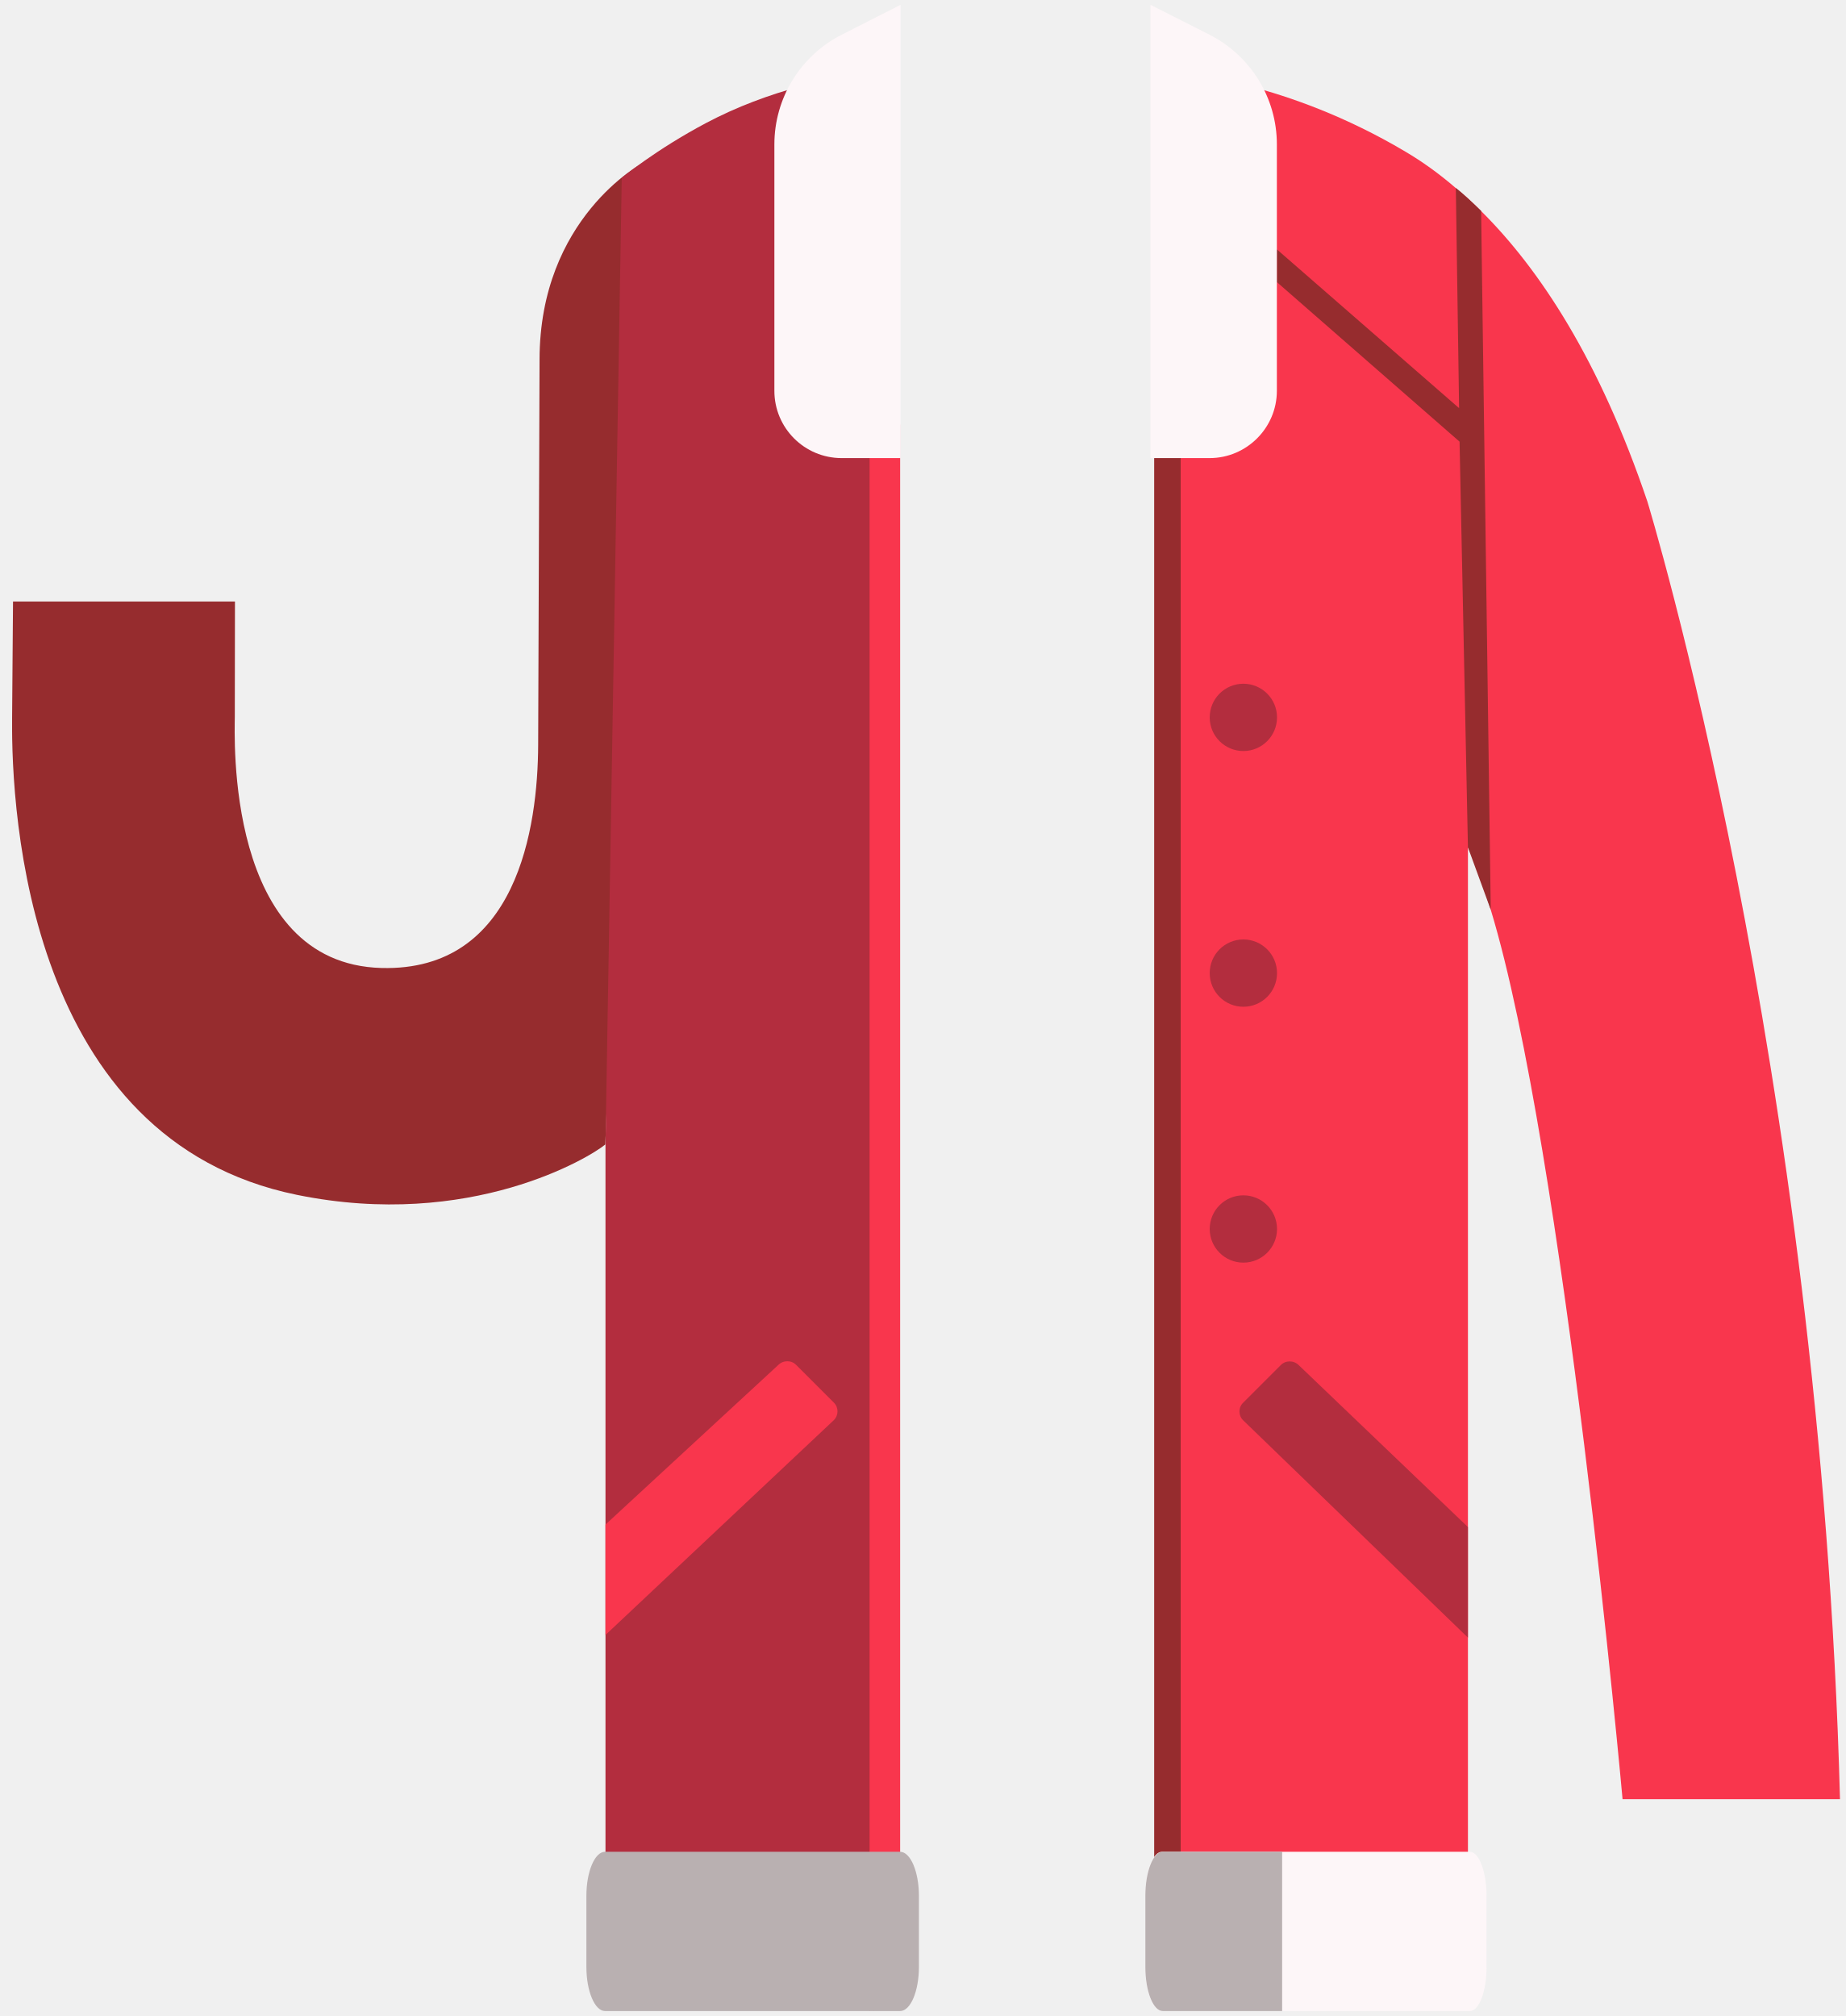
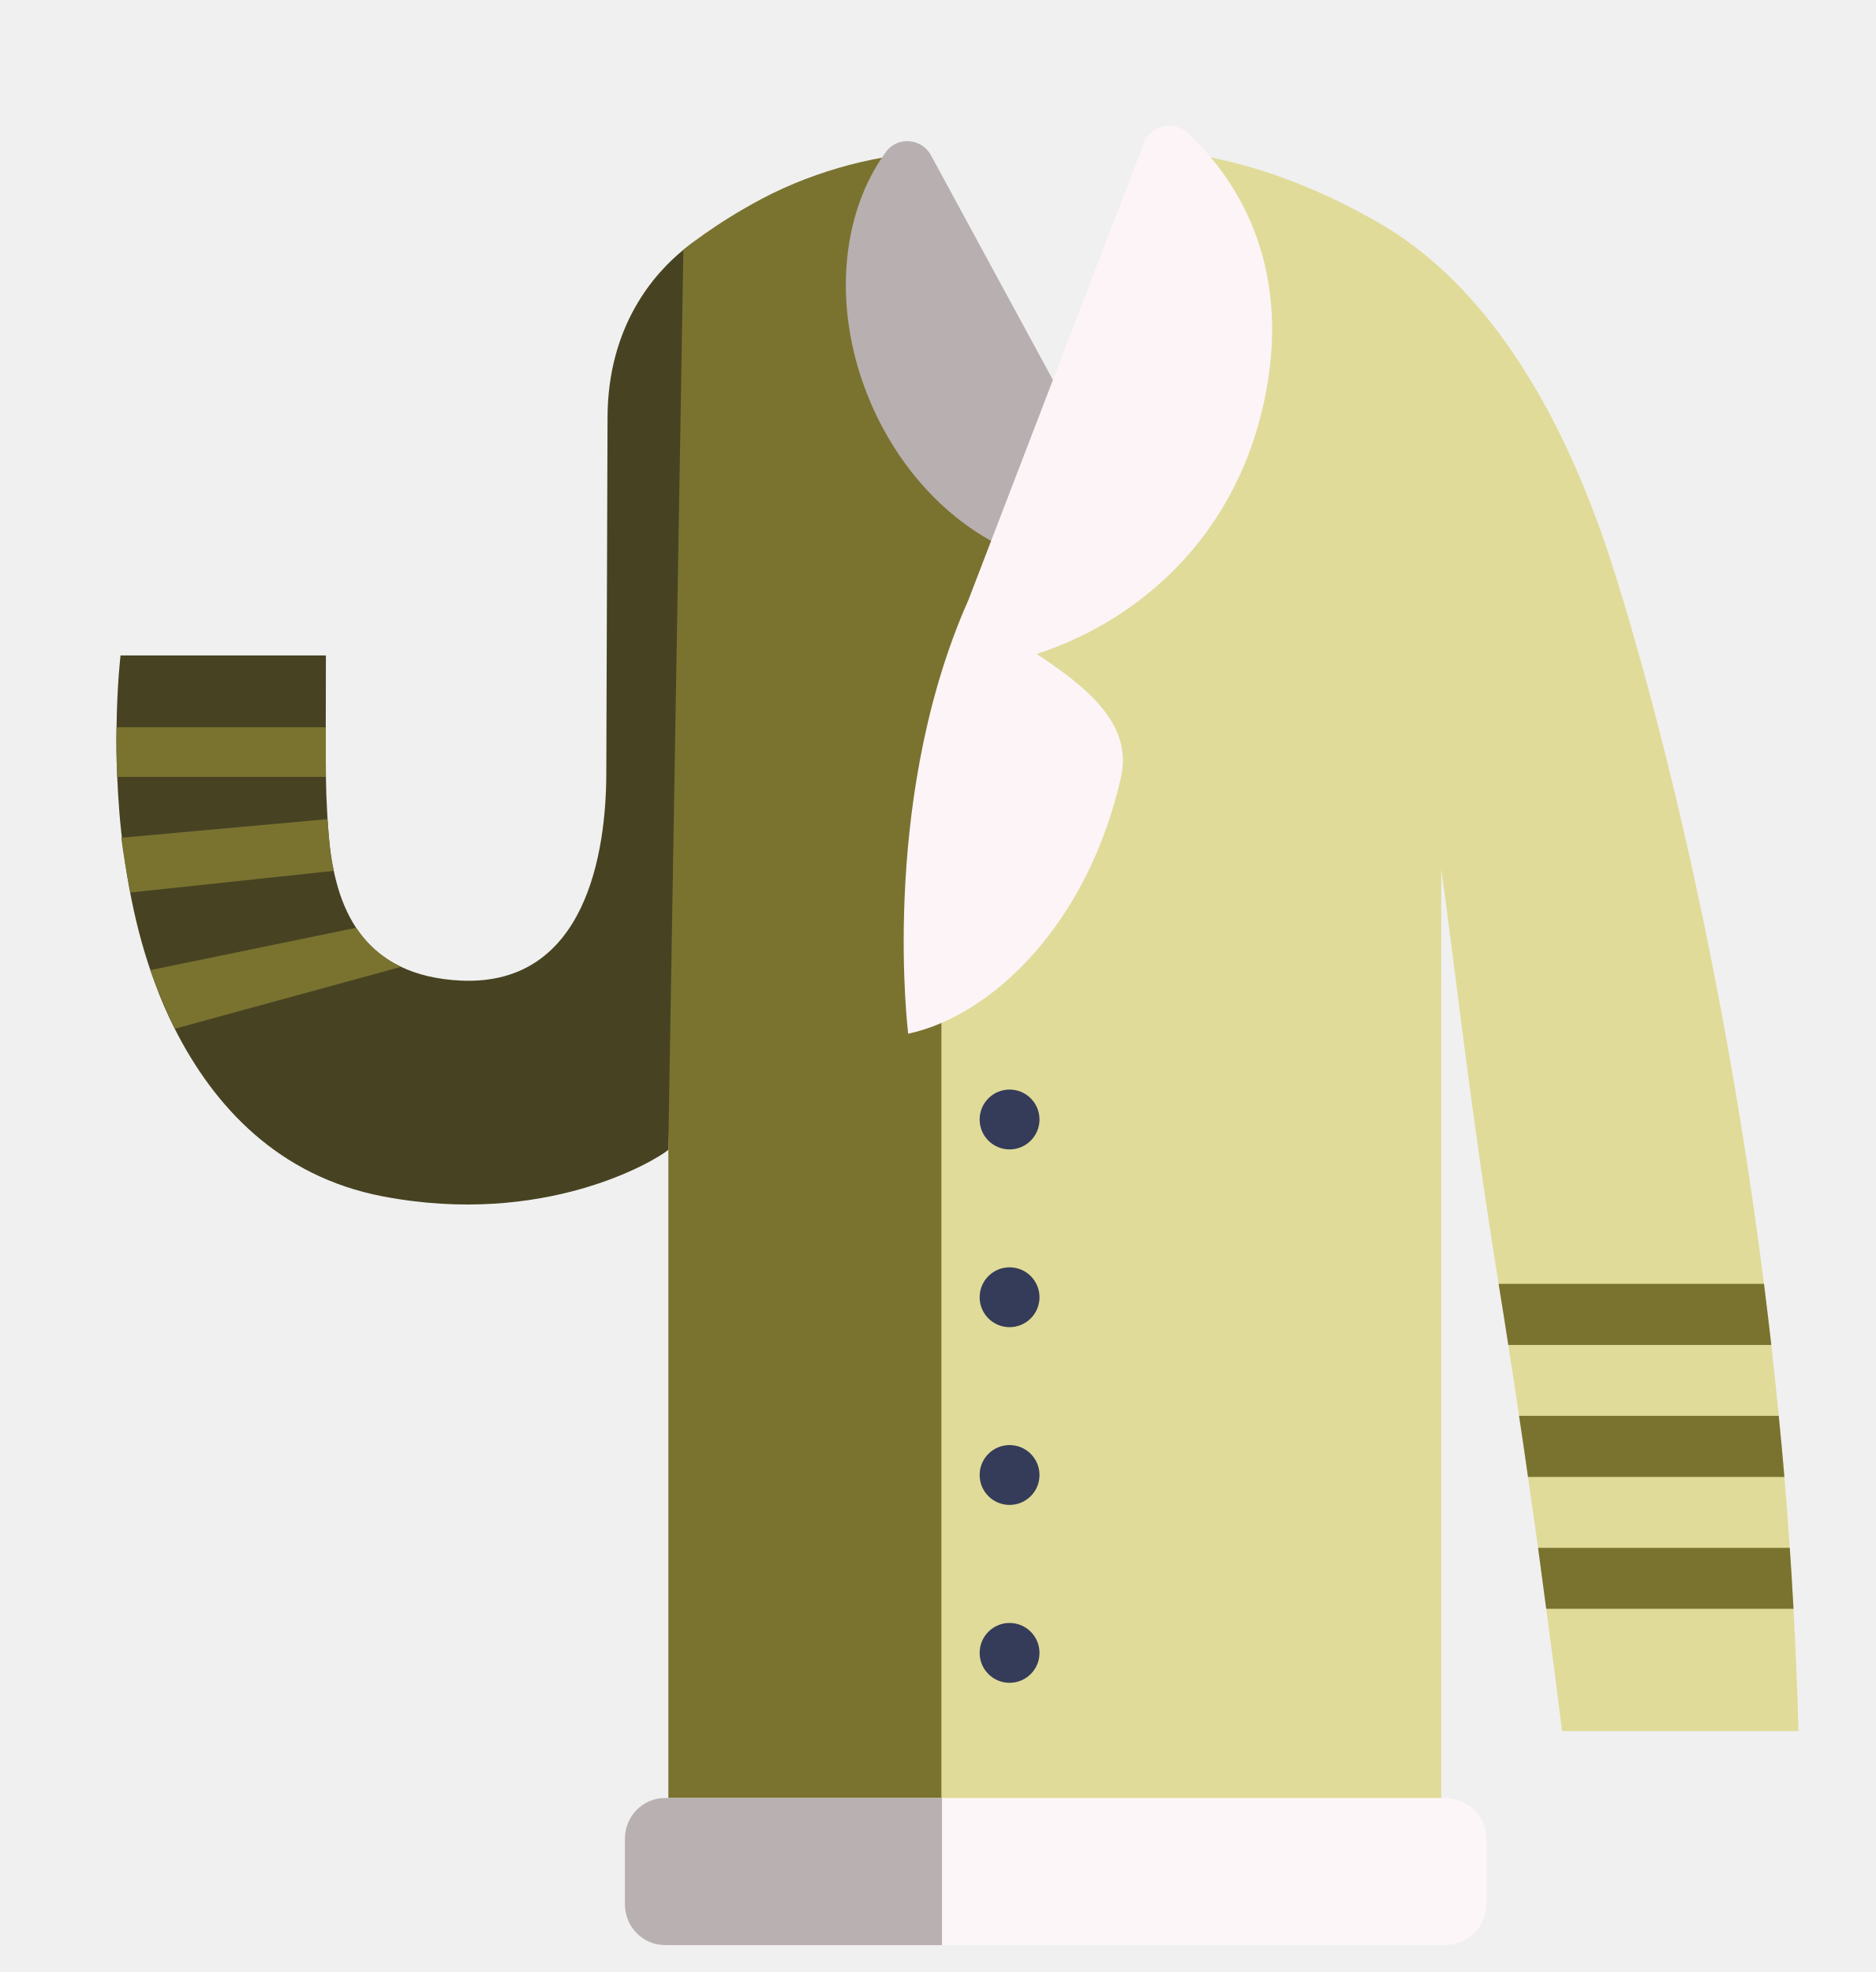
- <svg xmlns="http://www.w3.org/2000/svg" width="119" height="130" viewBox="0 0 119 130" fill="none">
-   <g clip-path="url(#clip0_301_1786)">
-     <path d="M41.41 10.53C41.41 10.53 34.79 14.05 34.79 23.2L34.7 48.03C34.68 53.34 33.35 62.65 24.6 62.42C14.48 62.15 15.14 47.34 15.14 46.22C15.14 45.32 15.15 38.79 15.15 38.79H0.84C0.84 38.79 0.79 45.24 0.78 46.33C0.72 52.53 1.82 73.52 19.15 77.05C30.33 79.33 38.05 74.62 39.03 73.8L41.41 10.53Z" fill="#962C2E" />
-     <path d="M56.931 16.35L57.2 4.74C54.081 4.74 49.441 5.86 45.55 7.92C42.261 9.66 40.09 11.47 40.09 11.47L39.041 73.79V73.8V95.74V119.57H40.191H56.931V16.35Z" fill="#B32D3E" />
-     <path d="M56.34 129.68V27.38H58.04V126.46L56.34 129.68Z" fill="#F9364D" />
-     <path d="M56.07 129.69V27.38H57.78V126.46L56.07 129.69Z" fill="#F9364D" />
-     <path d="M59.251 122.25V126.84C59.251 128.4 58.711 129.68 58.041 129.68H39.011C38.35 129.68 37.81 128.4 37.81 126.84V122.25C37.81 120.69 38.35 119.41 39.011 119.41H58.041C58.711 119.42 59.251 120.7 59.251 122.25Z" fill="#B9B0B1" />
-     <path d="M58.071 0.31V29.54H54.271C51.871 29.54 49.931 27.6 49.931 25.2V9.31C49.931 6.33 51.611 3.59 54.271 2.24L58.071 0.31Z" fill="#FDF6F8" />
-     <path d="M118.641 116.02H104.621C104.621 116.02 100.871 74.29 96.121 58.66C95.611 57 95.111 55.63 94.651 54.64V120.77L75.281 120.66L76.131 4.74C76.131 4.74 82.861 5.17 90.621 9.78C91.671 10.4 92.761 11.17 93.871 12.13C94.411 12.56 94.951 13.07 95.501 13.61C99.281 17.36 103.141 23.23 106.221 32.34C106.221 32.34 117.381 68.73 118.641 116.02Z" fill="#F9364D" />
-     <path d="M76.13 129.68L74.42 126.12V27.38H76.13V129.68Z" fill="#962C2E" />
-     <path d="M95.851 122.25V126.84C95.851 128.4 95.371 129.68 94.781 129.68H74.921C74.331 129.68 73.851 128.4 73.851 126.84V122.25C73.851 120.69 74.331 119.41 74.921 119.41H94.781C95.361 119.42 95.851 120.7 95.851 122.25Z" fill="#FDF6F8" />
-     <path d="M82.671 119.42V129.68H74.971C74.351 129.68 73.851 128.4 73.851 126.84V122.25C73.851 120.69 74.351 119.41 74.971 119.41H82.671V119.42Z" fill="#B9B0B1" />
-     <path d="M96.121 58.66L94.651 54.64L94.111 28.48L82.331 18.19V16.08L94.081 26.32L93.871 12.12C94.411 12.55 94.951 13.06 95.501 13.6L96.121 58.66Z" fill="#962C2E" />
-     <path d="M82.331 25.2C82.331 27.59 80.381 29.54 77.991 29.54H74.181V0.31L77.991 2.24C80.651 3.6 82.331 6.32 82.331 9.31V25.2Z" fill="#FDF6F8" />
-     <path d="M80.171 48.43C81.369 48.43 82.341 47.458 82.341 46.26C82.341 45.062 81.369 44.09 80.171 44.09C78.972 44.09 78.001 45.062 78.001 46.26C78.001 47.458 78.972 48.43 80.171 48.43Z" fill="#B32D3E" />
-     <path d="M80.171 64.92C81.369 64.92 82.341 63.949 82.341 62.75C82.341 61.552 81.369 60.58 80.171 60.58C78.972 60.58 78.001 61.552 78.001 62.75C78.001 63.949 78.972 64.92 80.171 64.92Z" fill="#B32D3E" />
-     <path d="M80.171 81.42C81.369 81.42 82.341 80.448 82.341 79.25C82.341 78.052 81.369 77.08 80.171 77.08C78.972 77.08 78.001 78.052 78.001 79.25C78.001 80.448 78.972 81.42 80.171 81.42Z" fill="#B32D3E" />
-     <path d="M53.761 91.58L39.041 105.43V98.31L50.181 88.02C50.501 87.7 51.031 87.7 51.34 88.02L53.761 90.44C54.081 90.75 54.081 91.27 53.761 91.58Z" fill="#F9364D" />
-     <path d="M94.65 98.47V105.6L80.16 91.59C79.84 91.28 79.84 90.75 80.16 90.45L82.58 88.03C82.89 87.71 83.42 87.71 83.74 88.03L94.65 98.47Z" fill="#B32D3E" />
-   </g>
-   <defs>
-     <clipPath id="clip0_301_1786">
-       <rect width="117.86" height="129.38" fill="white" transform="translate(0.780273 0.309998)" />
-     </clipPath>
-   </defs>
+ <svg xmlns="http://www.w3.org/2000/svg" width="136" height="143" viewBox="0 0 136 143" fill="none">
+   <path d="M130.4 125.53H113.26C113.26 125.53 112.83 122.03 112.11 116.66C111.93 115.3 111.73 113.82 111.52 112.24C111.29 110.62 111.05 108.89 110.79 107.1C110.59 105.66 110.37 104.18 110.14 102.67C109.9 100.99 109.63 99.27 109.36 97.53C109.14 96.06 108.9 94.58 108.66 93.1C106.61 80.42 105.43 69.61 104.5 63.02V131.79H49.66V130.54H68.25V57.81L76.78 40.95L79.79 35L77.21 31.95L77.87 30.35L85.8 11.12C85.8 11.12 86.52 11.17 87.78 11.42C90.28 11.9 94.93 13.17 100.31 16.36C105.63 19.52 111.92 26.18 116.52 39.83C116.52 39.83 123.85 61.13 127.9 93.1C128.08 94.55 128.26 96.03 128.43 97.53C128.62 99.22 128.8 100.93 128.97 102.67C129.12 104.13 129.25 105.6 129.38 107.1C129.52 108.79 129.65 110.5 129.77 112.24C129.87 113.7 129.96 115.17 130.04 116.66C130.2 119.57 130.32 122.52 130.4 125.53Z" fill="#E0DB99" />
+   <path d="M50.94 17.15L48.46 83.38C47.43 84.23 39.44 88.98 27.78 86.76C20.17 85.31 15.5 80.2 12.67 74.6C12.12 73.52 11.64 72.41 11.23 71.27C10.5 69.31 9.95 67.29 9.55 65.3C9.3 64.09 9.11 62.9 8.96 61.73C8.7 59.83 8.57 58.01 8.5 56.34C8.44 55.04 8.43 53.82 8.45 52.74C8.49 49.58 8.74 47.53 8.74 47.53H23.63C23.63 47.53 23.62 50.15 23.62 52.74C23.62 54.07 23.62 55.39 23.63 56.34C23.64 56.93 23.65 57.39 23.66 57.61C23.7 58.39 23.73 59.35 23.82 60.4C23.91 61.52 24.07 62.74 24.39 63.95C24.69 65.11 25.15 66.26 25.82 67.28C26.59 68.43 27.63 69.42 29.08 70.11C30.25 70.67 31.69 71.03 33.46 71.11C42.55 71.49 43.94 61.67 43.96 56.15L44.05 30.32C44.05 23.55 47.54 19.75 49.55 18.12C49.55 18.12 49.77 17.94 50.18 17.63C50.65 17.31 50.94 17.15 50.94 17.15Z" fill="#474322" />
+   <path d="M77.21 31.95L69.81 23.19L67.34 11.11C64.1 11.11 59.27 12.27 55.23 14.42C51.81 16.23 49.55 18.11 49.55 18.11L48.46 82.92V82.93V105.75V130.54H49.66H68.26V57.81L79.79 35L77.21 31.95Z" fill="#7A7330" />
+   <path d="M83.22 40.22C76.03 43.23 67.09 38.35 63.16 29.28C60.29 22.63 60.9 15.57 64.24 11.01C65.07 9.87 66.83 10.02 67.5 11.26L83.22 40.22Z" fill="#B7AFB0" />
+   <path d="M86.1 9.64C85.08 8.69 83.43 9.07 82.94 10.37L70.25 43.42C70.25 43.42 70.24 43.44 70.23 43.48L69.88 44.28C63.82 58.68 65.85 74.96 65.85 74.96C71.99 73.64 78.9 66.93 81.28 56.36C82.17 52.41 78.63 49.73 75.17 47.42C82.09 45.18 88.8 39.65 91.28 30.64C93.72 21.76 91.32 14.51 86.1 9.64Z" fill="#FCF4F6" />
+   <path d="M73.2 122.03C74.398 122.03 75.37 121.058 75.37 119.86C75.37 118.661 74.398 117.69 73.2 117.69C72.001 117.69 71.03 118.661 71.03 119.86C71.03 121.058 72.001 122.03 73.2 122.03Z" fill="#353C59" />
+   <path d="M73.2 96.24C74.398 96.24 75.37 95.268 75.37 94.07C75.37 92.871 74.398 91.9 73.2 91.9C72.001 91.9 71.03 92.871 71.03 94.07C71.03 95.268 72.001 96.24 73.2 96.24Z" fill="#353C59" />
+   <path d="M73.2 109.13C74.398 109.13 75.37 108.158 75.37 106.96C75.37 105.761 74.398 104.79 73.2 104.79C72.001 104.79 71.03 105.761 71.03 106.96C71.03 108.158 72.001 109.13 73.2 109.13Z" fill="#353C59" />
+   <path d="M73.2 83.35C74.398 83.35 75.37 82.378 75.37 81.18C75.37 79.981 74.398 79.01 73.2 79.01C72.001 79.01 71.03 79.981 71.03 81.18C71.03 82.378 72.001 83.35 73.2 83.35Z" fill="#353C59" />
+   <path d="M107.77 133.33V138.1C107.77 139.72 106.4 141.05 104.73 141.05H48.34C46.67 141.05 45.31 139.72 45.31 138.1V133.33C45.31 131.71 46.66 130.38 48.34 130.38H104.72C106.4 130.38 107.77 131.71 107.77 133.33Z" fill="#FDF6F8" />
+   <path d="M68.3 130.38V141.05H48.22C46.61 141.05 45.31 139.72 45.31 138.1V133.33C45.31 131.71 46.61 130.38 48.22 130.38H68.3Z" fill="#B9B0B1" />
+   <path d="M128.43 97.53H109.36C109.14 96.06 108.9 94.58 108.66 93.1H127.9C128.08 94.55 128.26 96.03 128.43 97.53Z" fill="#7A7330" />
+   <path d="M129.38 107.1H110.79C110.59 105.66 110.37 104.18 110.14 102.67H128.97C129.12 104.13 129.25 105.6 129.38 107.1Z" fill="#7A7330" />
+   <path d="M130.04 116.66H112.11C111.93 115.3 111.73 113.82 111.52 112.24H129.77C129.87 113.7 129.96 115.17 130.04 116.66Z" fill="#7A7330" />
+   <path d="M23.63 56.34H8.5C8.44 55.04 8.43 53.82 8.45 52.74H23.62C23.62 54.07 23.62 55.39 23.63 56.34Z" fill="#7A7330" />
+   <path d="M24.2 63.15L9.46 64.72C9.21 63.51 8.94 61.92 8.79 60.75L23.75 59.4C23.84 60.52 23.88 61.94 24.2 63.15Z" fill="#7A7330" />
+   <path d="M29.08 70.11L12.67 74.6C12.12 73.52 11.31 71.49 10.9 70.35L25.82 67.28C26.59 68.43 27.63 69.42 29.08 70.11Z" fill="#7A7330" />
</svg>
